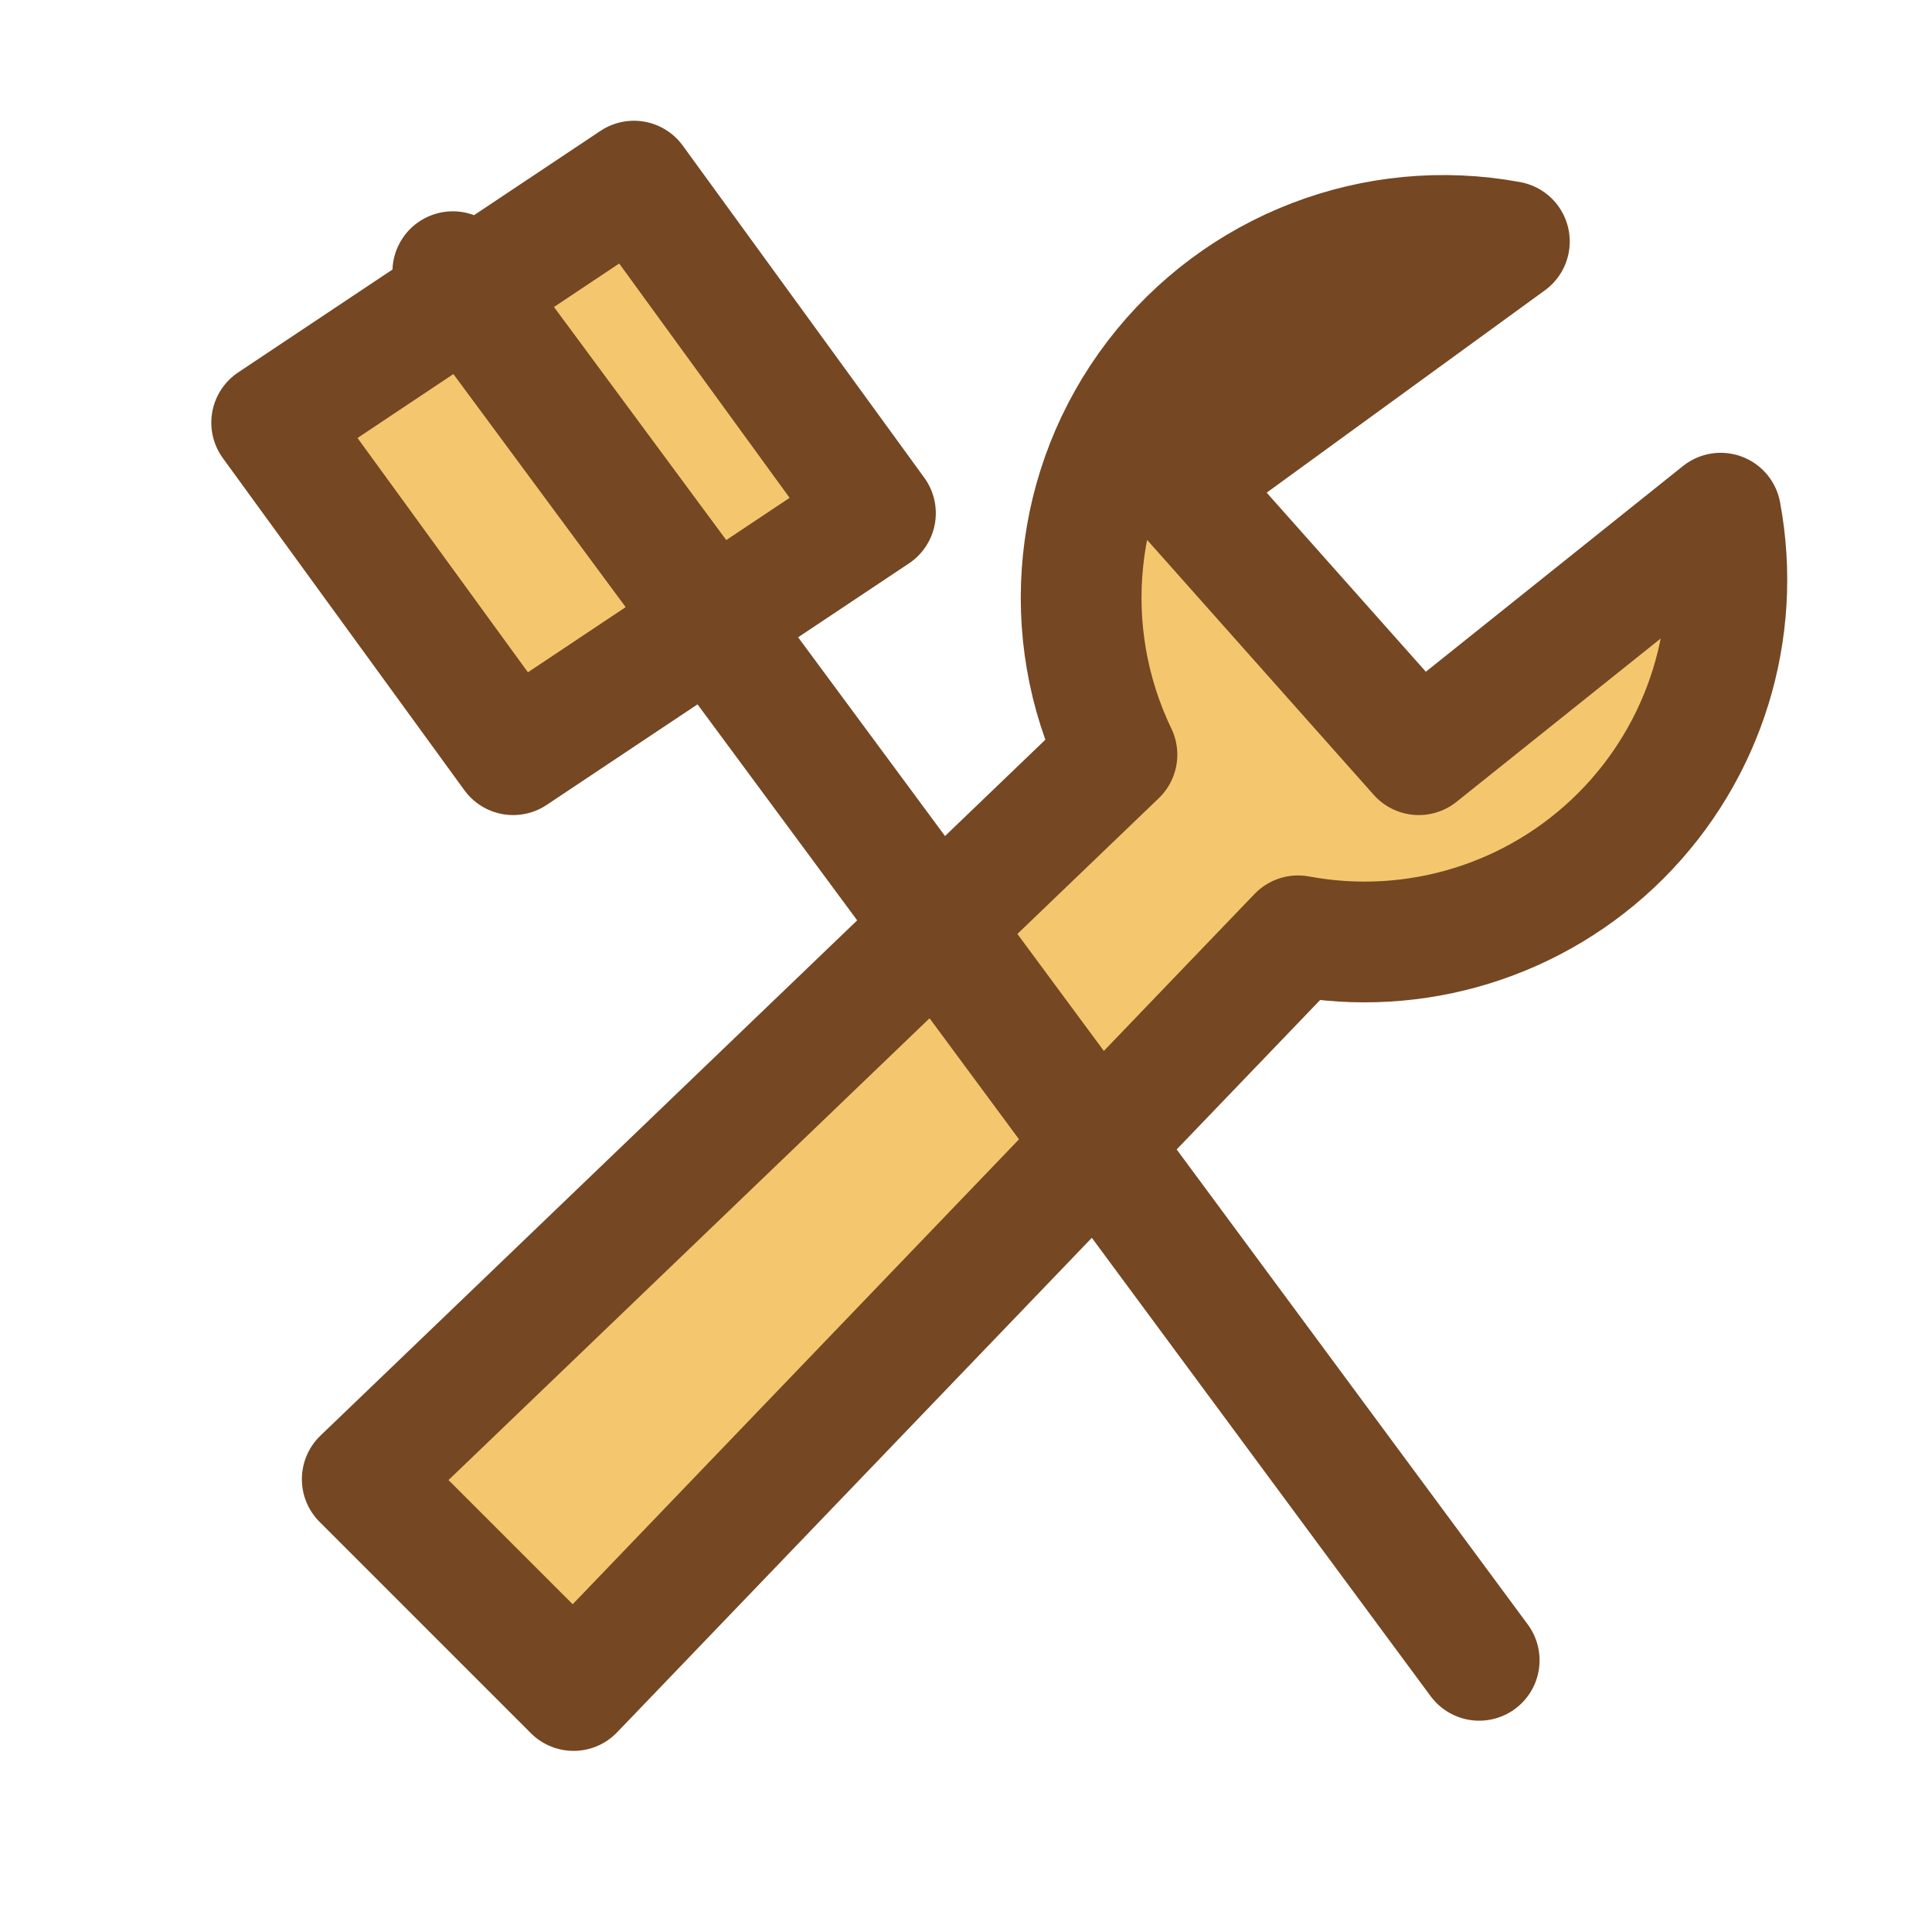
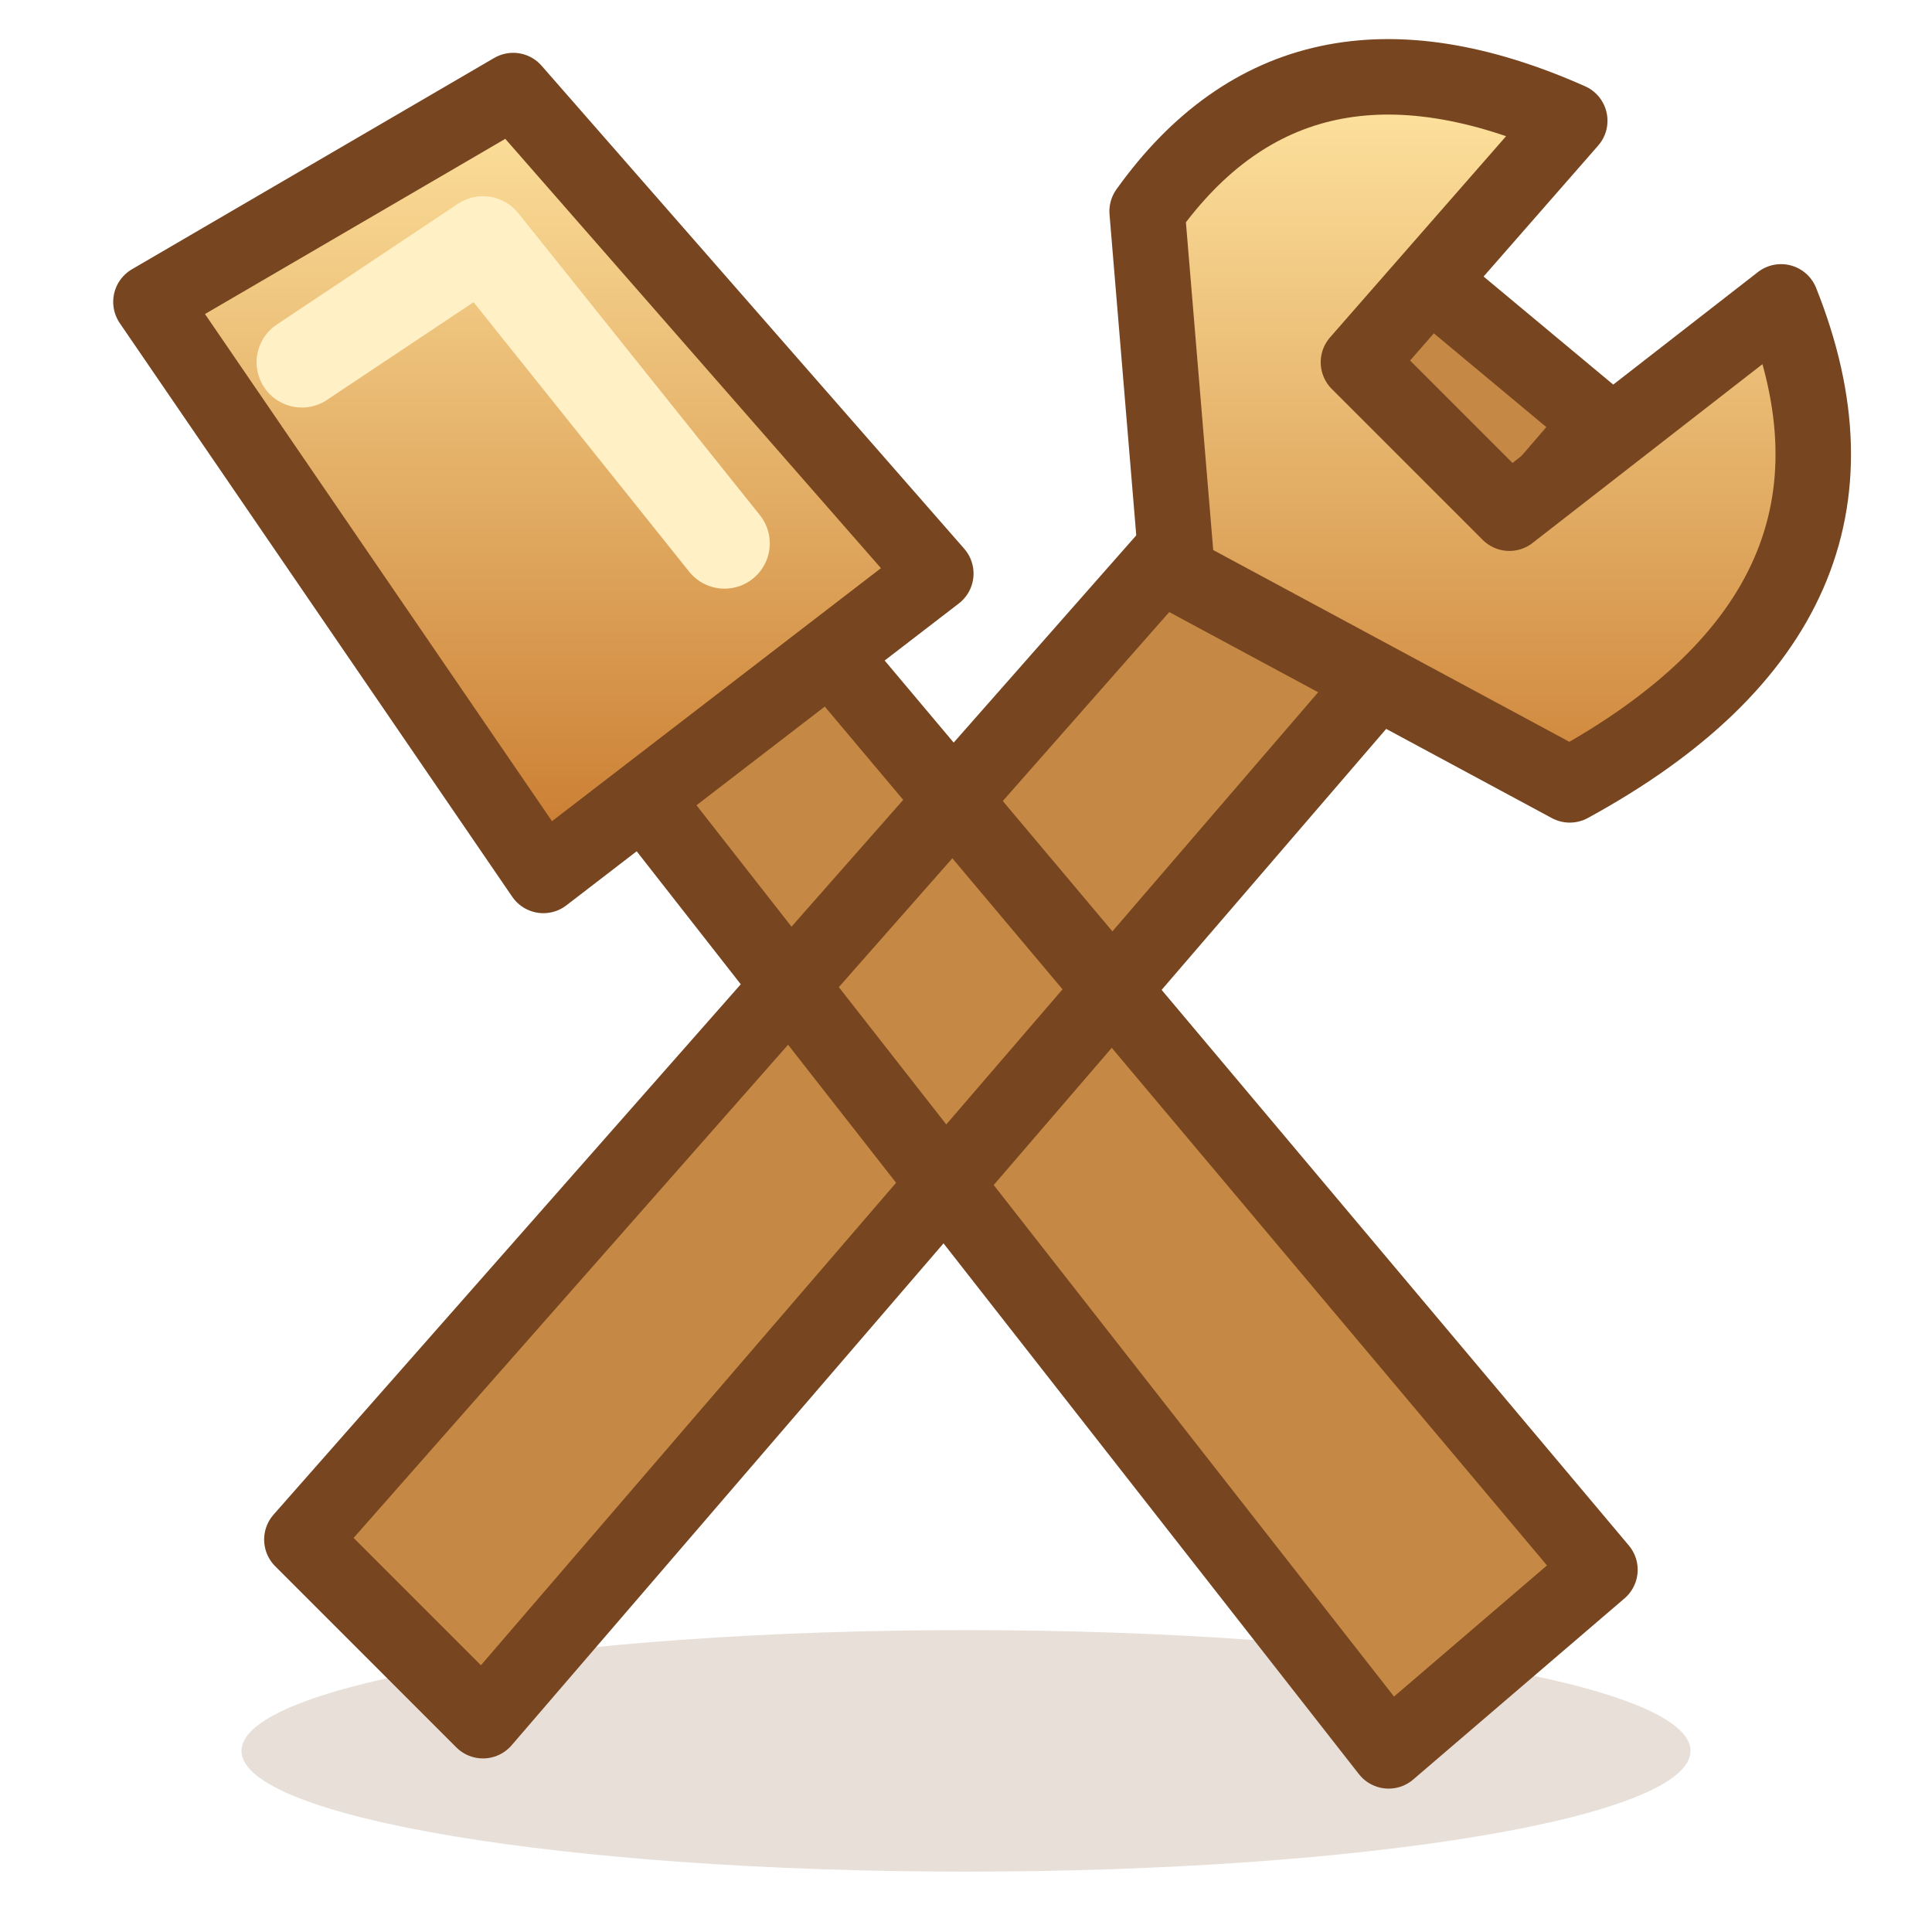
<svg xmlns="http://www.w3.org/2000/svg" viewBox="0 0 64 64">
-   <g fill="#f4c76f" stroke="#754722" stroke-width="4" stroke-linecap="round" stroke-linejoin="round">
-     <path d="M15 9l34 46M9 14l12-8 8 11-12 8zM50 8a12 12 0 0 0-13 17L12 49l7 7 24-25A12 12 0 0 0 57 17l-10 8-8-9z" />
+   <defs>
+     <linearGradient id="gold" x1="0%" y1="0%" x2="0%" y2="100%">
+       <stop stop-color="#ffe5a1" />
+       <stop offset="1" stop-color="#c8792d" />
+     </linearGradient>
+   </defs>
+   <ellipse cx="32" cy="58" rx="24" ry="4" fill="#795027" opacity=".18" />
+   <g stroke="#77451f" stroke-width="2.5" stroke-linejoin="round" stroke-linecap="round">
+     <path fill="#c58945" d="M10 12l6-4 37 44-7 6zM10 51l37-42 6 5-37 43z" />
+     <path fill="url(#gold)" d="M5 10L17 3l14 16-13 10zM38 7q5-7 14-3l-7 8 5 5 9-7q4 10-7 16l-13-7z" />
+     <path d="M10 12l6-4 8 10" fill="none" stroke="#fff0c5" stroke-width="3" />
  </g>
</svg>
